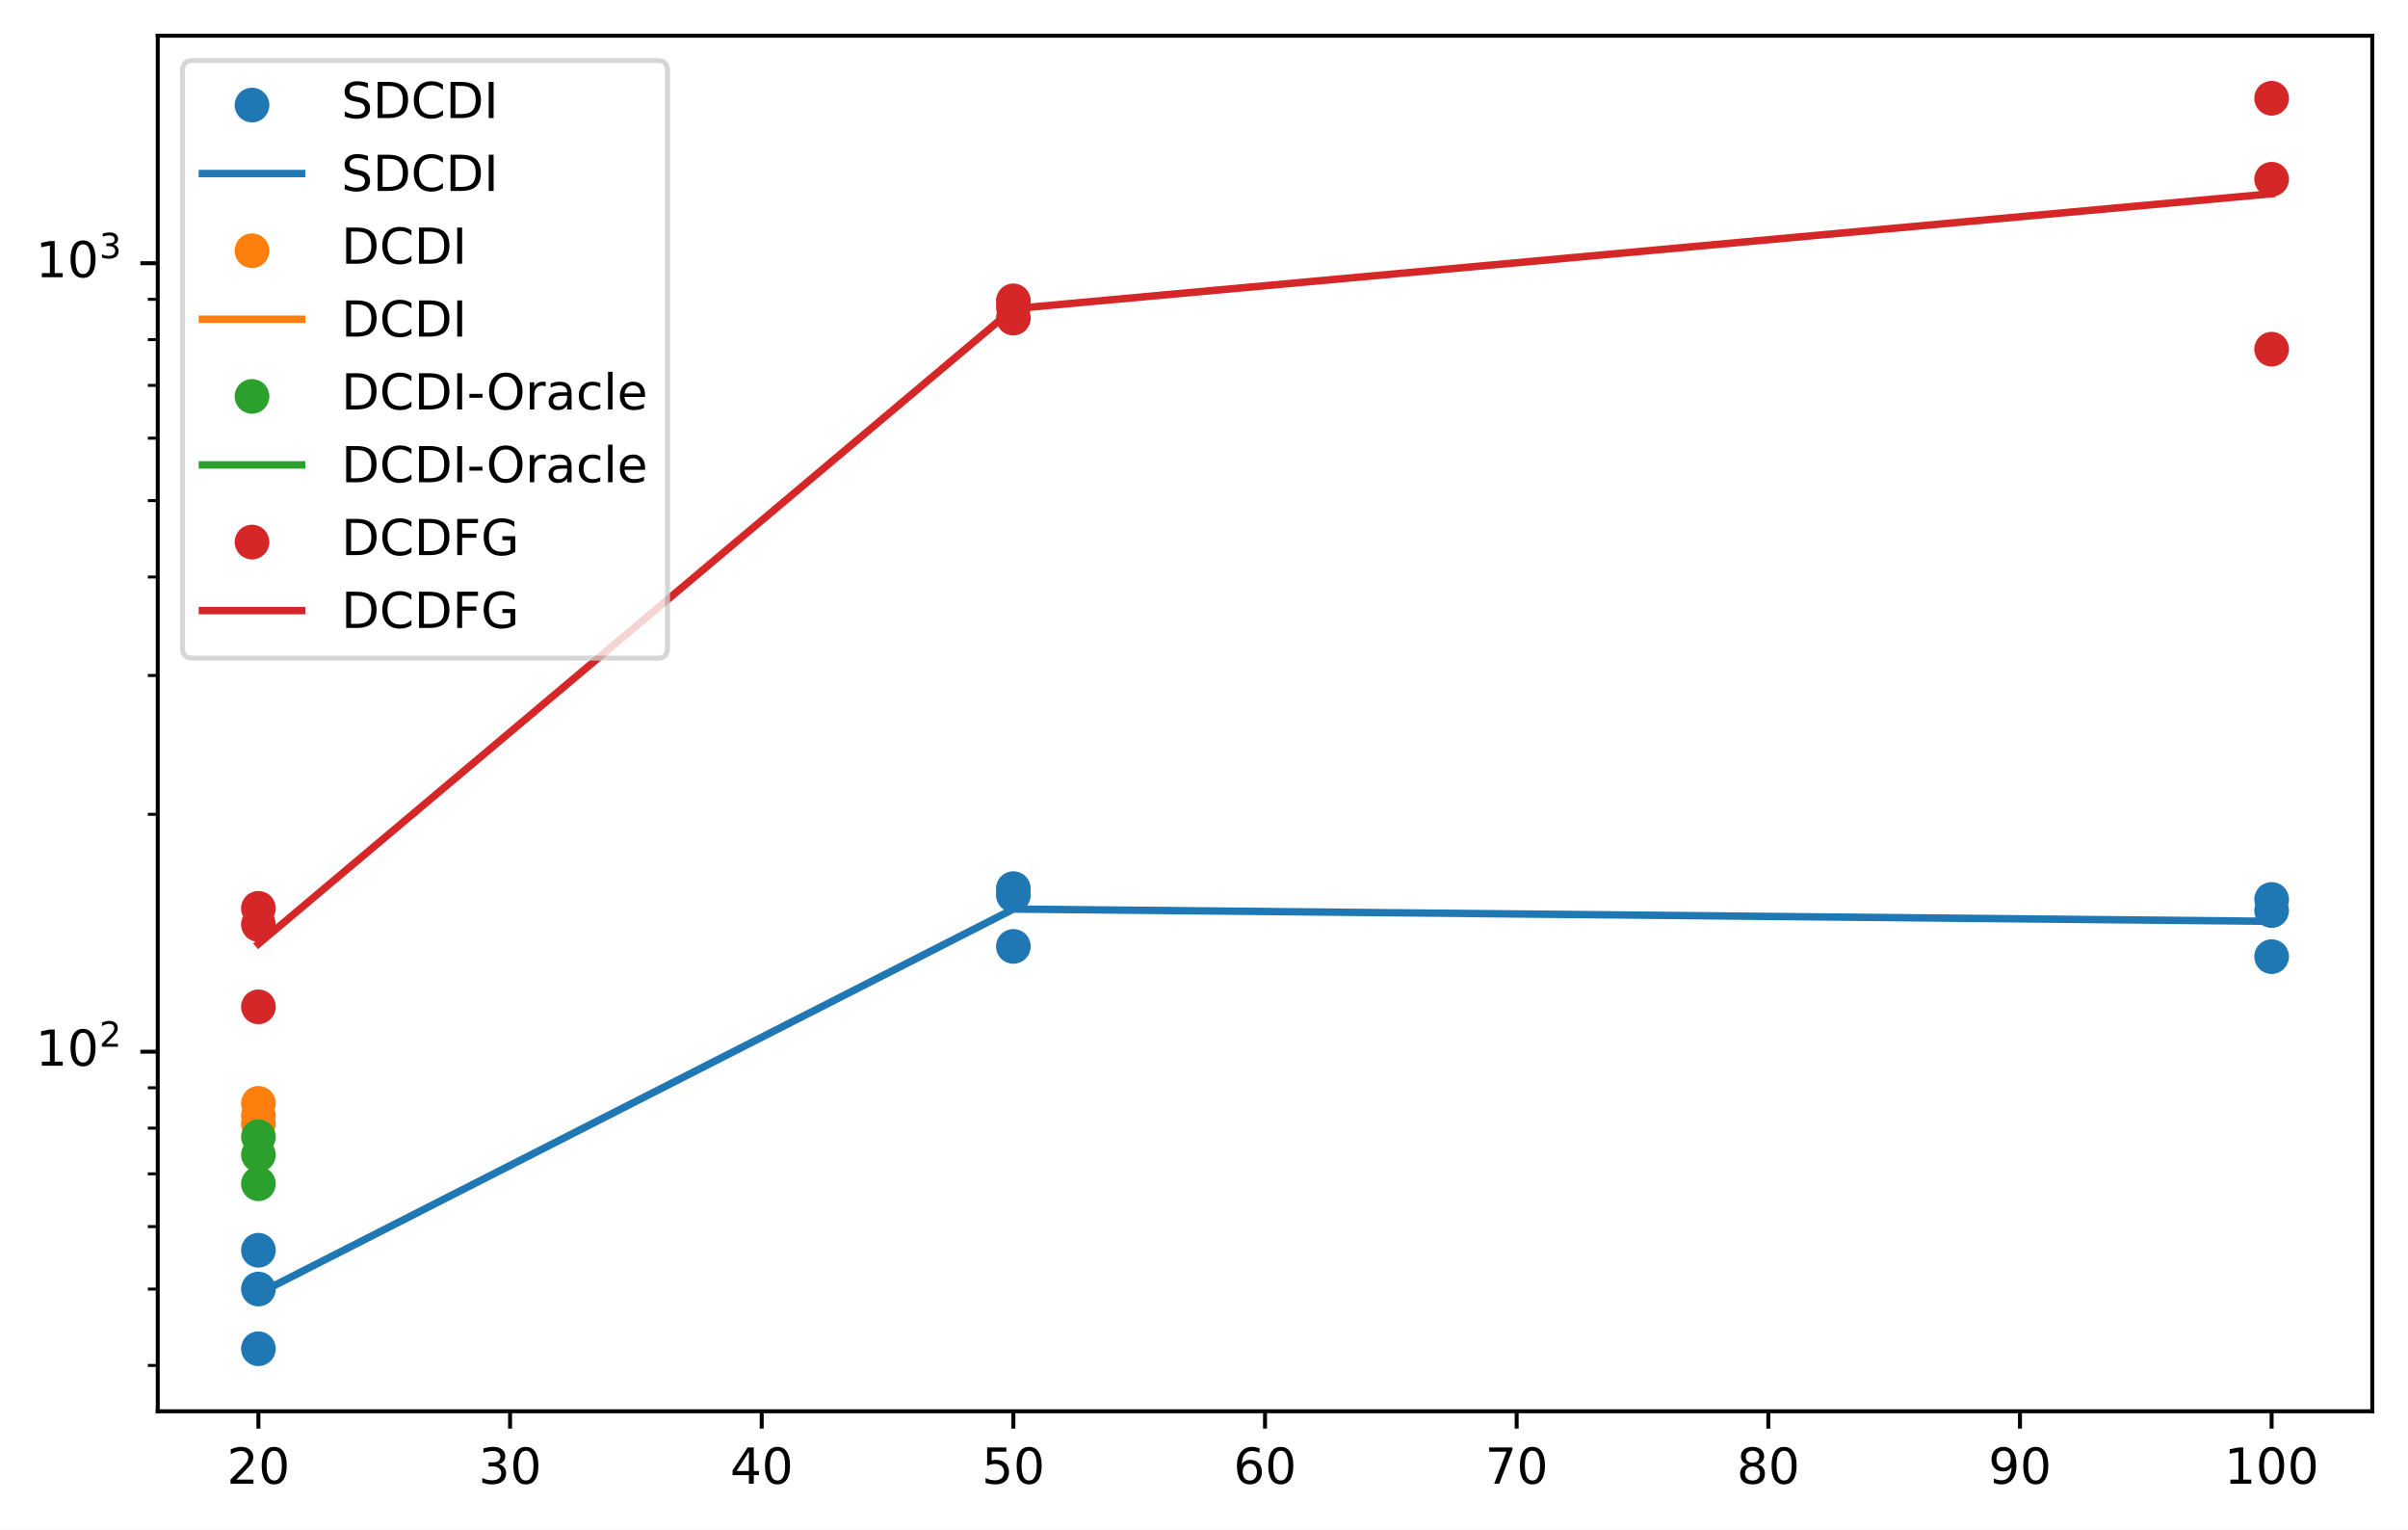
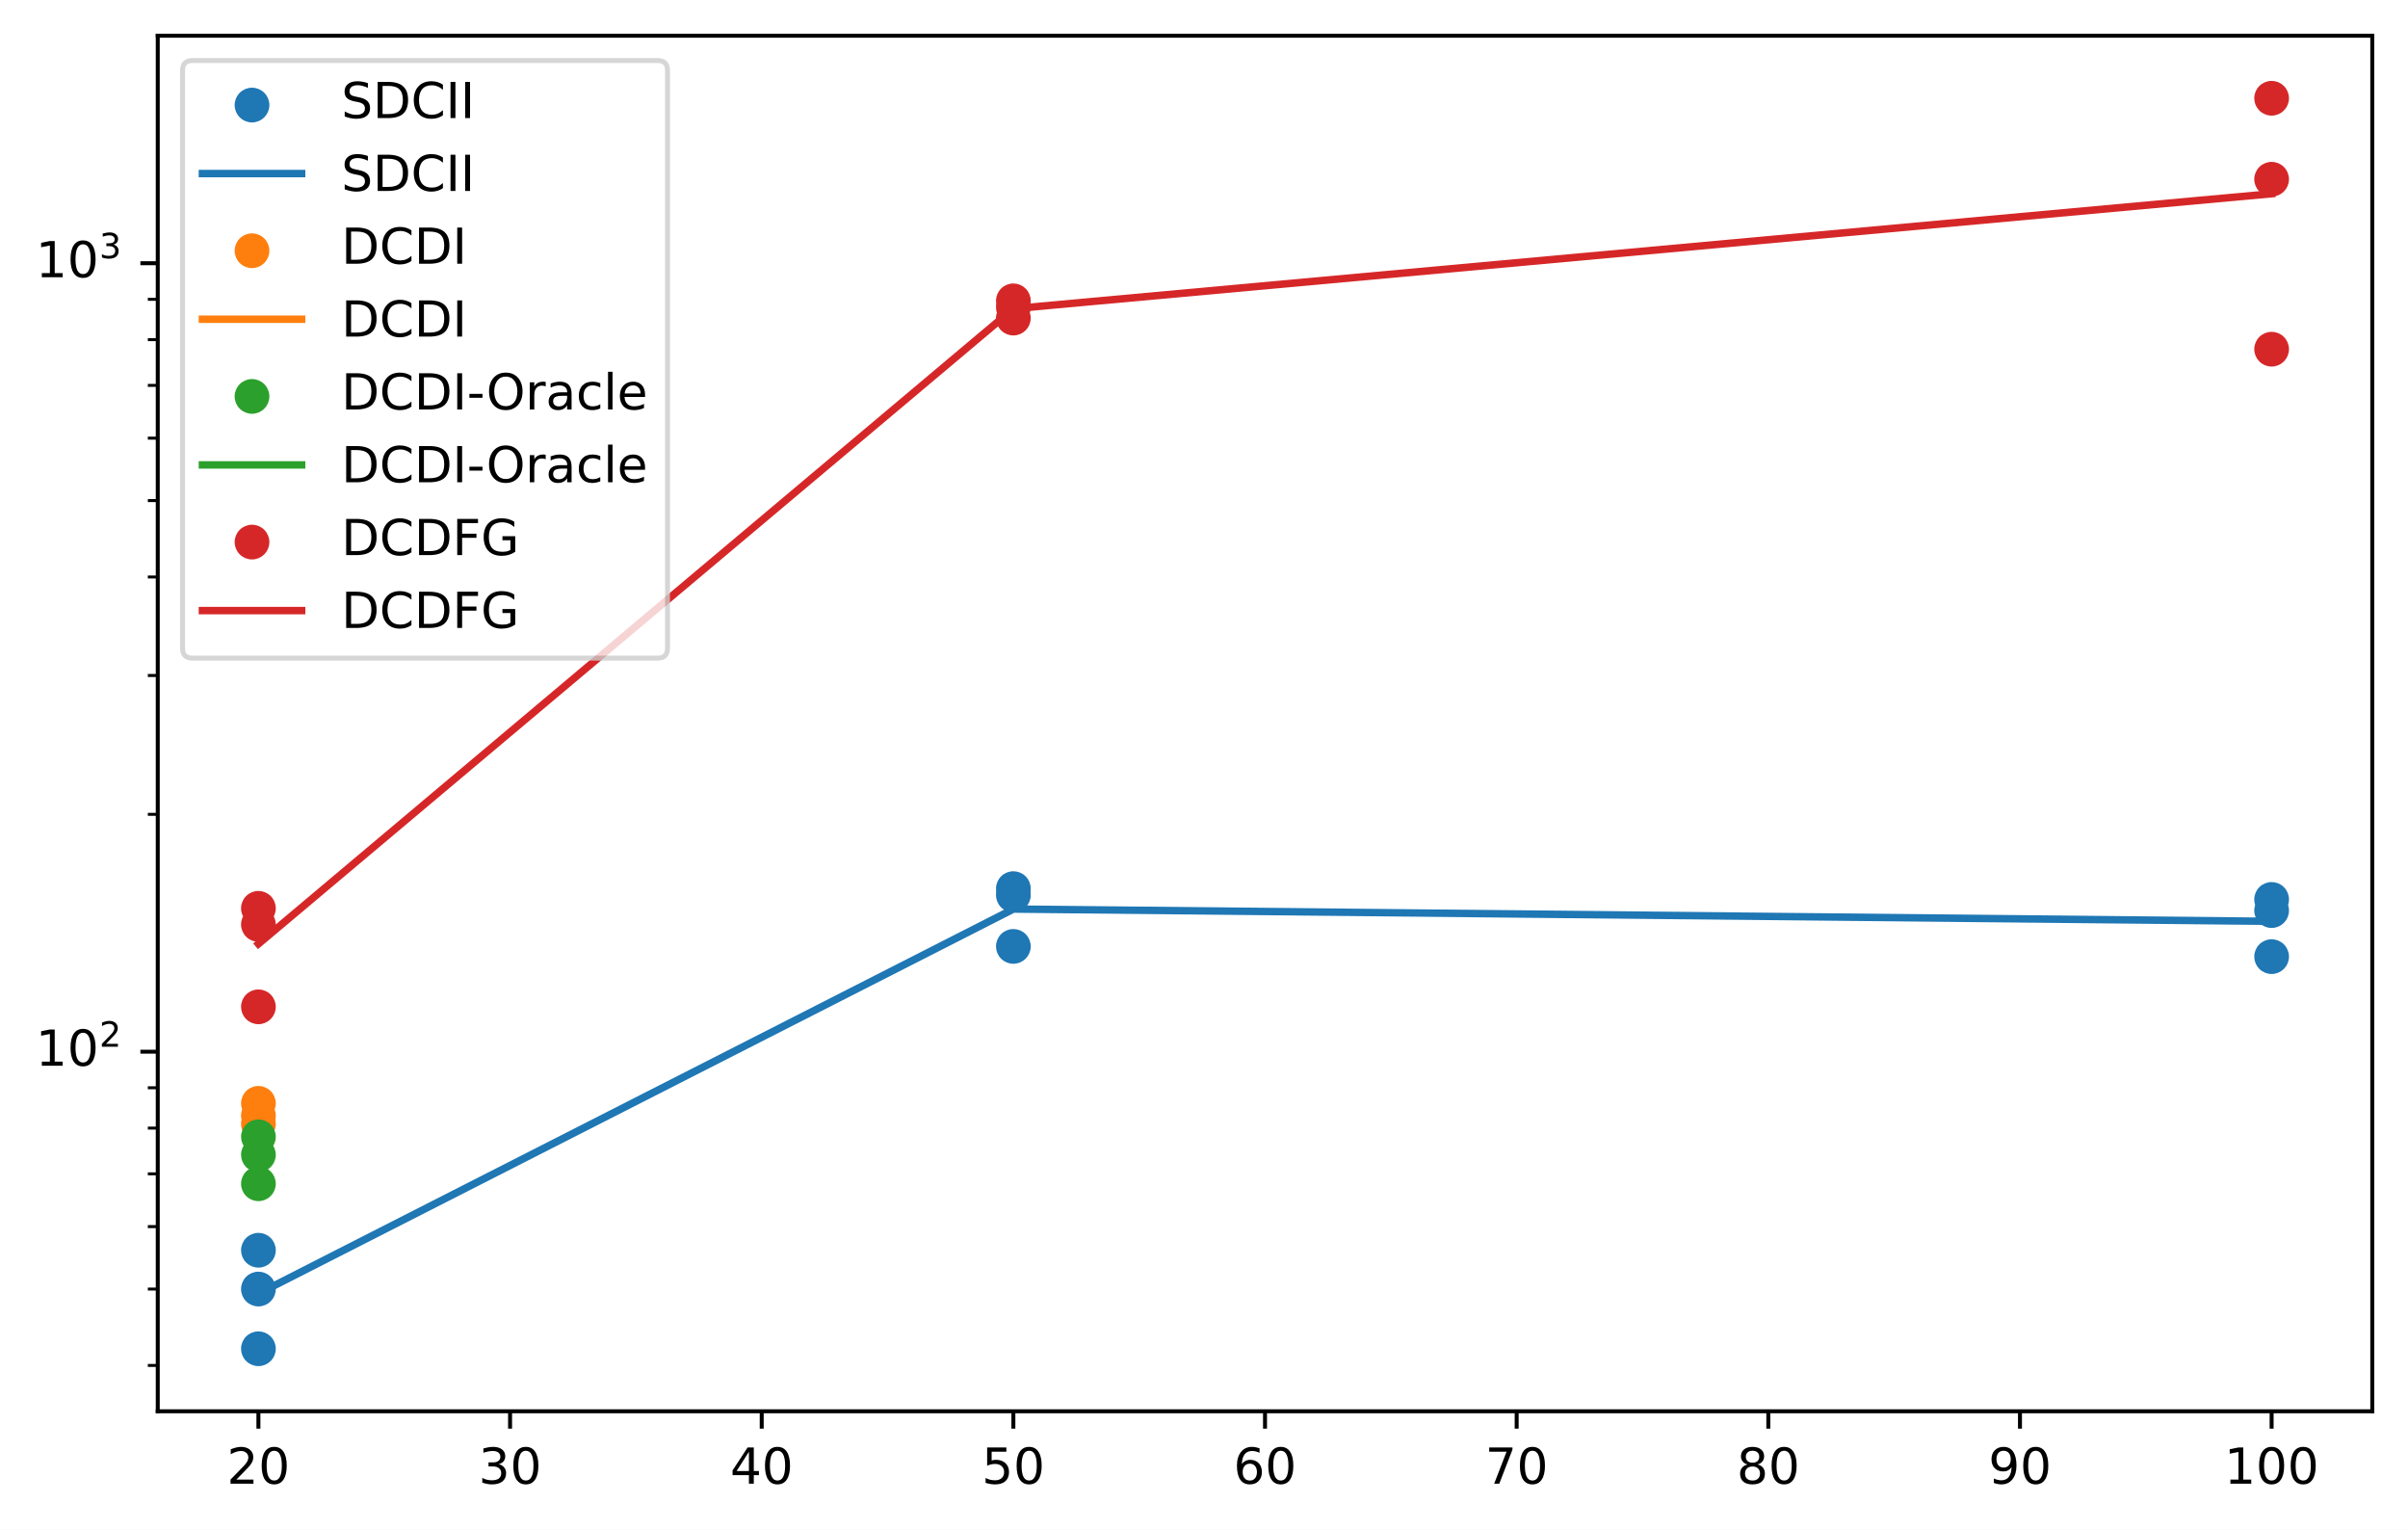
<svg xmlns="http://www.w3.org/2000/svg" xmlns:xlink="http://www.w3.org/1999/xlink" width="485.4pt" height="308.278pt" viewBox="0 0 485.4 308.278" version="1.1">
  <defs>
    <style type="text/css">*{stroke-linejoin: round; stroke-linecap: butt}</style>
  </defs>
  <g id="figure_1">
    <g id="patch_1">
      <path d="M 0 308.278  L 485.4 308.278  L 485.4 0  L 0 0  z " style="fill: #ffffff" />
    </g>
    <g id="axes_1">
      <g id="patch_2">
        <path d="M 31.8 284.4  L 478.2 284.4  L 478.2 7.2  L 31.8 7.2  z " style="fill: #ffffff" />
      </g>
      <g id="PathCollection_1">
        <defs>
          <path id="m4e45779a75" d="M 0 3  C 0.796 3 1.559 2.684 2.121 2.121  C 2.684 1.559 3 0.796 3 0  C 3 -0.796 2.684 -1.559 2.121 -2.121  C 1.559 -2.684 0.796 -3 0 -3  C -0.796 -3 -1.559 -2.684 -2.121 -2.121  C -2.684 -1.559 -3 -0.796 -3 0  C -3 0.796 -2.684 1.559 -2.121 2.121  C -1.559 2.684 -0.796 3 0 3  z " style="stroke: #1f77b4" />
        </defs>
        <g clip-path="url(#p7e79a75660)">
          <use xlink:href="#m4e45779a75" x="52.091" y="271.8" style="fill: #1f77b4; stroke: #1f77b4" />
          <use xlink:href="#m4e45779a75" x="52.091" y="251.948" style="fill: #1f77b4; stroke: #1f77b4" />
          <use xlink:href="#m4e45779a75" x="52.091" y="259.769" style="fill: #1f77b4; stroke: #1f77b4" />
          <use xlink:href="#m4e45779a75" x="204.273" y="180.373" style="fill: #1f77b4; stroke: #1f77b4" />
          <use xlink:href="#m4e45779a75" x="204.273" y="190.72" style="fill: #1f77b4; stroke: #1f77b4" />
          <use xlink:href="#m4e45779a75" x="204.273" y="179.075" style="fill: #1f77b4; stroke: #1f77b4" />
          <use xlink:href="#m4e45779a75" x="457.909" y="192.78" style="fill: #1f77b4; stroke: #1f77b4" />
          <use xlink:href="#m4e45779a75" x="457.909" y="181.252" style="fill: #1f77b4; stroke: #1f77b4" />
          <use xlink:href="#m4e45779a75" x="457.909" y="183.5" style="fill: #1f77b4; stroke: #1f77b4" />
        </g>
      </g>
      <g id="PathCollection_2">
        <defs>
          <path id="mffca2b200c" d="M 0 3  C 0.796 3 1.559 2.684 2.121 2.121  C 2.684 1.559 3 0.796 3 0  C 3 -0.796 2.684 -1.559 2.121 -2.121  C 1.559 -2.684 0.796 -3 0 -3  C -0.796 -3 -1.559 -2.684 -2.121 -2.121  C -2.684 -1.559 -3 -0.796 -3 0  C -3 0.796 -2.684 1.559 -2.121 2.121  C -1.559 2.684 -0.796 3 0 3  z " style="stroke: #ff7f0e" />
        </defs>
        <g clip-path="url(#p7e79a75660)">
          <use xlink:href="#mffca2b200c" x="52.091" y="224.796" style="fill: #ff7f0e; stroke: #ff7f0e" />
          <use xlink:href="#mffca2b200c" x="52.091" y="222.345" style="fill: #ff7f0e; stroke: #ff7f0e" />
          <use xlink:href="#mffca2b200c" x="52.091" y="226.479" style="fill: #ff7f0e; stroke: #ff7f0e" />
        </g>
      </g>
      <g id="PathCollection_3">
        <defs>
          <path id="me9f85c54be" d="M 0 3  C 0.796 3 1.559 2.684 2.121 2.121  C 2.684 1.559 3 0.796 3 0  C 3 -0.796 2.684 -1.559 2.121 -2.121  C 1.559 -2.684 0.796 -3 0 -3  C -0.796 -3 -1.559 -2.684 -2.121 -2.121  C -2.684 -1.559 -3 -0.796 -3 0  C -3 0.796 -2.684 1.559 -2.121 2.121  C -1.559 2.684 -0.796 3 0 3  z " style="stroke: #2ca02c" />
        </defs>
        <g clip-path="url(#p7e79a75660)">
          <use xlink:href="#me9f85c54be" x="52.091" y="229.083" style="fill: #2ca02c; stroke: #2ca02c" />
          <use xlink:href="#me9f85c54be" x="52.091" y="232.716" style="fill: #2ca02c; stroke: #2ca02c" />
          <use xlink:href="#me9f85c54be" x="52.091" y="238.551" style="fill: #2ca02c; stroke: #2ca02c" />
        </g>
      </g>
      <g id="PathCollection_4">
        <defs>
          <path id="m8a5c0abd20" d="M 0 3  C 0.796 3 1.559 2.684 2.121 2.121  C 2.684 1.559 3 0.796 3 0  C 3 -0.796 2.684 -1.559 2.121 -2.121  C 1.559 -2.684 0.796 -3 0 -3  C -0.796 -3 -1.559 -2.684 -2.121 -2.121  C -2.684 -1.559 -3 -0.796 -3 0  C -3 0.796 -2.684 1.559 -2.121 2.121  C -1.559 2.684 -0.796 3 0 3  z " style="stroke: #d62728" />
        </defs>
        <g clip-path="url(#p7e79a75660)">
          <use xlink:href="#m8a5c0abd20" x="52.091" y="183.045" style="fill: #d62728; stroke: #d62728" />
          <use xlink:href="#m8a5c0abd20" x="52.091" y="202.896" style="fill: #d62728; stroke: #d62728" />
          <use xlink:href="#m8a5c0abd20" x="52.091" y="186.298" style="fill: #d62728; stroke: #d62728" />
          <use xlink:href="#m8a5c0abd20" x="204.273" y="64.1" style="fill: #d62728; stroke: #d62728" />
          <use xlink:href="#m8a5c0abd20" x="204.273" y="61.947" style="fill: #d62728; stroke: #d62728" />
          <use xlink:href="#m8a5c0abd20" x="204.273" y="60.625" style="fill: #d62728; stroke: #d62728" />
          <use xlink:href="#m8a5c0abd20" x="457.909" y="70.37" style="fill: #d62728; stroke: #d62728" />
          <use xlink:href="#m8a5c0abd20" x="457.909" y="36.121" style="fill: #d62728; stroke: #d62728" />
          <use xlink:href="#m8a5c0abd20" x="457.909" y="19.8" style="fill: #d62728; stroke: #d62728" />
        </g>
      </g>
      <g id="matplotlib.axis_1">
        <g id="xtick_1">
          <g id="line2d_1">
            <defs>
              <path id="m66c5bb6249" d="M 0 0  L 0 3.5  " style="stroke: #000000; stroke-width: 0.8" />
            </defs>
            <g>
              <use xlink:href="#m66c5bb6249" x="52.091" y="284.4" style="stroke: #000000; stroke-width: 0.8" />
            </g>
          </g>
          <g id="text_1">
            <text style="font: 10px 'DejaVu Sans', 'Bitstream Vera Sans', 'Computer Modern Sans Serif', 'Lucida Grande', 'Verdana', 'Geneva', 'Lucid', 'Arial', 'Helvetica', 'Avant Garde', sans-serif; text-anchor: middle" x="52.091" y="298.998" transform="rotate(-0 52.09091 298.9984)">20</text>
          </g>
        </g>
        <g id="xtick_2">
          <g id="line2d_2">
            <g>
              <use xlink:href="#m66c5bb6249" x="102.818" y="284.4" style="stroke: #000000; stroke-width: 0.8" />
            </g>
          </g>
          <g id="text_2">
            <text style="font: 10px 'DejaVu Sans', 'Bitstream Vera Sans', 'Computer Modern Sans Serif', 'Lucida Grande', 'Verdana', 'Geneva', 'Lucid', 'Arial', 'Helvetica', 'Avant Garde', sans-serif; text-anchor: middle" x="102.818" y="298.998" transform="rotate(-0 102.8182 298.9984)">30</text>
          </g>
        </g>
        <g id="xtick_3">
          <g id="line2d_3">
            <g>
              <use xlink:href="#m66c5bb6249" x="153.545" y="284.4" style="stroke: #000000; stroke-width: 0.8" />
            </g>
          </g>
          <g id="text_3">
            <text style="font: 10px 'DejaVu Sans', 'Bitstream Vera Sans', 'Computer Modern Sans Serif', 'Lucida Grande', 'Verdana', 'Geneva', 'Lucid', 'Arial', 'Helvetica', 'Avant Garde', sans-serif; text-anchor: middle" x="153.545" y="298.998" transform="rotate(-0 153.5455 298.9984)">40</text>
          </g>
        </g>
        <g id="xtick_4">
          <g id="line2d_4">
            <g>
              <use xlink:href="#m66c5bb6249" x="204.273" y="284.4" style="stroke: #000000; stroke-width: 0.8" />
            </g>
          </g>
          <g id="text_4">
            <text style="font: 10px 'DejaVu Sans', 'Bitstream Vera Sans', 'Computer Modern Sans Serif', 'Lucida Grande', 'Verdana', 'Geneva', 'Lucid', 'Arial', 'Helvetica', 'Avant Garde', sans-serif; text-anchor: middle" x="204.273" y="298.998" transform="rotate(-0 204.2727 298.9984)">50</text>
          </g>
        </g>
        <g id="xtick_5">
          <g id="line2d_5">
            <g>
              <use xlink:href="#m66c5bb6249" x="255" y="284.4" style="stroke: #000000; stroke-width: 0.8" />
            </g>
          </g>
          <g id="text_5">
            <text style="font: 10px 'DejaVu Sans', 'Bitstream Vera Sans', 'Computer Modern Sans Serif', 'Lucida Grande', 'Verdana', 'Geneva', 'Lucid', 'Arial', 'Helvetica', 'Avant Garde', sans-serif; text-anchor: middle" x="255" y="298.998" transform="rotate(-0 255 298.9984)">60</text>
          </g>
        </g>
        <g id="xtick_6">
          <g id="line2d_6">
            <g>
              <use xlink:href="#m66c5bb6249" x="305.727" y="284.4" style="stroke: #000000; stroke-width: 0.8" />
            </g>
          </g>
          <g id="text_6">
            <text style="font: 10px 'DejaVu Sans', 'Bitstream Vera Sans', 'Computer Modern Sans Serif', 'Lucida Grande', 'Verdana', 'Geneva', 'Lucid', 'Arial', 'Helvetica', 'Avant Garde', sans-serif; text-anchor: middle" x="305.727" y="298.998" transform="rotate(-0 305.7273 298.9984)">70</text>
          </g>
        </g>
        <g id="xtick_7">
          <g id="line2d_7">
            <g>
              <use xlink:href="#m66c5bb6249" x="356.455" y="284.4" style="stroke: #000000; stroke-width: 0.8" />
            </g>
          </g>
          <g id="text_7">
            <text style="font: 10px 'DejaVu Sans', 'Bitstream Vera Sans', 'Computer Modern Sans Serif', 'Lucida Grande', 'Verdana', 'Geneva', 'Lucid', 'Arial', 'Helvetica', 'Avant Garde', sans-serif; text-anchor: middle" x="356.455" y="298.998" transform="rotate(-0 356.4545 298.9984)">80</text>
          </g>
        </g>
        <g id="xtick_8">
          <g id="line2d_8">
            <g>
              <use xlink:href="#m66c5bb6249" x="407.182" y="284.4" style="stroke: #000000; stroke-width: 0.8" />
            </g>
          </g>
          <g id="text_8">
            <text style="font: 10px 'DejaVu Sans', 'Bitstream Vera Sans', 'Computer Modern Sans Serif', 'Lucida Grande', 'Verdana', 'Geneva', 'Lucid', 'Arial', 'Helvetica', 'Avant Garde', sans-serif; text-anchor: middle" x="407.182" y="298.998" transform="rotate(-0 407.1818 298.9984)">90</text>
          </g>
        </g>
        <g id="xtick_9">
          <g id="line2d_9">
            <g>
              <use xlink:href="#m66c5bb6249" x="457.909" y="284.4" style="stroke: #000000; stroke-width: 0.8" />
            </g>
          </g>
          <g id="text_9">
            <text style="font: 10px 'DejaVu Sans', 'Bitstream Vera Sans', 'Computer Modern Sans Serif', 'Lucida Grande', 'Verdana', 'Geneva', 'Lucid', 'Arial', 'Helvetica', 'Avant Garde', sans-serif; text-anchor: middle" x="457.909" y="298.998" transform="rotate(-0 457.9091 298.9984)">100</text>
          </g>
        </g>
      </g>
      <g id="matplotlib.axis_2">
        <g id="ytick_1">
          <g id="line2d_10">
            <defs>
              <path id="m420cd5965c" d="M 0 0  L -3.5 0  " style="stroke: #000000; stroke-width: 0.8" />
            </defs>
            <g>
              <use xlink:href="#m420cd5965c" x="31.8" y="211.938" style="stroke: #000000; stroke-width: 0.8" />
            </g>
          </g>
          <g id="text_10">
            <g transform="translate(7.2 215.7371)">
              <text>
                <tspan style="font: 10px 'DejaVu Sans'" x="0 6.362" y="-0.977">10</tspan>
                <tspan style="font: 7px 'DejaVu Sans'" x="12.82" y="-4.805">2</tspan>
              </text>
            </g>
          </g>
        </g>
        <g id="ytick_2">
          <g id="line2d_11">
            <g>
              <use xlink:href="#m420cd5965c" x="31.8" y="53.047" style="stroke: #000000; stroke-width: 0.8" />
            </g>
          </g>
          <g id="text_11">
            <g transform="translate(7.2 56.84656)">
              <text>
                <tspan style="font: 10px 'DejaVu Sans'" x="0 6.362" y="-0.977">10</tspan>
                <tspan style="font: 7px 'DejaVu Sans'" x="12.82" y="-4.805">3</tspan>
              </text>
            </g>
          </g>
        </g>
        <g id="ytick_3">
          <g id="line2d_12">
            <defs>
              <path id="m3cfd1abc7f" d="M 0 0  L -2 0  " style="stroke: #000000; stroke-width: 0.6" />
            </defs>
            <g>
              <use xlink:href="#m3cfd1abc7f" x="31.8" y="275.167" style="stroke: #000000; stroke-width: 0.6" />
            </g>
          </g>
        </g>
        <g id="ytick_4">
          <g id="line2d_13">
            <g>
              <use xlink:href="#m3cfd1abc7f" x="31.8" y="259.769" style="stroke: #000000; stroke-width: 0.6" />
            </g>
          </g>
        </g>
        <g id="ytick_5">
          <g id="line2d_14">
            <g>
              <use xlink:href="#m3cfd1abc7f" x="31.8" y="247.188" style="stroke: #000000; stroke-width: 0.6" />
            </g>
          </g>
        </g>
        <g id="ytick_6">
          <g id="line2d_15">
            <g>
              <use xlink:href="#m3cfd1abc7f" x="31.8" y="236.55" style="stroke: #000000; stroke-width: 0.6" />
            </g>
          </g>
        </g>
        <g id="ytick_7">
          <g id="line2d_16">
            <g>
              <use xlink:href="#m3cfd1abc7f" x="31.8" y="227.336" style="stroke: #000000; stroke-width: 0.6" />
            </g>
          </g>
        </g>
        <g id="ytick_8">
          <g id="line2d_17">
            <g>
              <use xlink:href="#m3cfd1abc7f" x="31.8" y="219.208" style="stroke: #000000; stroke-width: 0.6" />
            </g>
          </g>
        </g>
        <g id="ytick_9">
          <g id="line2d_18">
            <g>
              <use xlink:href="#m3cfd1abc7f" x="31.8" y="164.107" style="stroke: #000000; stroke-width: 0.6" />
            </g>
          </g>
        </g>
        <g id="ytick_10">
          <g id="line2d_19">
            <g>
              <use xlink:href="#m3cfd1abc7f" x="31.8" y="136.128" style="stroke: #000000; stroke-width: 0.6" />
            </g>
          </g>
        </g>
        <g id="ytick_11">
          <g id="line2d_20">
            <g>
              <use xlink:href="#m3cfd1abc7f" x="31.8" y="116.276" style="stroke: #000000; stroke-width: 0.6" />
            </g>
          </g>
        </g>
        <g id="ytick_12">
          <g id="line2d_21">
            <g>
              <use xlink:href="#m3cfd1abc7f" x="31.8" y="100.878" style="stroke: #000000; stroke-width: 0.6" />
            </g>
          </g>
        </g>
        <g id="ytick_13">
          <g id="line2d_22">
            <g>
              <use xlink:href="#m3cfd1abc7f" x="31.8" y="88.297" style="stroke: #000000; stroke-width: 0.6" />
            </g>
          </g>
        </g>
        <g id="ytick_14">
          <g id="line2d_23">
            <g>
              <use xlink:href="#m3cfd1abc7f" x="31.8" y="77.66" style="stroke: #000000; stroke-width: 0.6" />
            </g>
          </g>
        </g>
        <g id="ytick_15">
          <g id="line2d_24">
            <g>
              <use xlink:href="#m3cfd1abc7f" x="31.8" y="68.445" style="stroke: #000000; stroke-width: 0.6" />
            </g>
          </g>
        </g>
        <g id="ytick_16">
          <g id="line2d_25">
            <g>
              <use xlink:href="#m3cfd1abc7f" x="31.8" y="60.318" style="stroke: #000000; stroke-width: 0.6" />
            </g>
          </g>
        </g>
      </g>
      <g id="line2d_26">
        <path d="M 52.091 260.695  L 204.273 183.196  L 457.909 185.666  " clip-path="url(#p7e79a75660)" style="fill: none; stroke: #1f77b4; stroke-width: 1.5; stroke-linecap: square" />
      </g>
      <g id="line2d_27">
        <path d="M 52.091 224.519  " clip-path="url(#p7e79a75660)" style="fill: none; stroke: #ff7f0e; stroke-width: 1.5; stroke-linecap: square" />
      </g>
      <g id="line2d_28">
        <path d="M 52.091 233.34  " clip-path="url(#p7e79a75660)" style="fill: none; stroke: #2ca02c; stroke-width: 1.5; stroke-linecap: square" />
      </g>
      <g id="line2d_29">
        <path d="M 52.091 190.214  L 204.273 62.209  L 457.909 39.043  " clip-path="url(#p7e79a75660)" style="fill: none; stroke: #d62728; stroke-width: 1.5; stroke-linecap: square" />
      </g>
      <g id="patch_3">
        <path d="M 31.8 284.4  L 31.8 7.2  " style="fill: none; stroke: #000000; stroke-width: 0.8; stroke-linejoin: miter; stroke-linecap: square" />
      </g>
      <g id="patch_4">
        <path d="M 478.2 284.4  L 478.2 7.2  " style="fill: none; stroke: #000000; stroke-width: 0.8; stroke-linejoin: miter; stroke-linecap: square" />
      </g>
      <g id="patch_5">
        <path d="M 31.8 284.4  L 478.2 284.4  " style="fill: none; stroke: #000000; stroke-width: 0.8; stroke-linejoin: miter; stroke-linecap: square" />
      </g>
      <g id="patch_6">
        <path d="M 31.8 7.2  L 478.2 7.2  " style="fill: none; stroke: #000000; stroke-width: 0.8; stroke-linejoin: miter; stroke-linecap: square" />
      </g>
      <g id="legend_1">
        <g id="patch_7">
          <path d="M 38.8 132.625  L 132.556 132.625  Q 134.556 132.625 134.556 130.625  L 134.556 14.2  Q 134.556 12.2 132.556 12.2  L 38.8 12.2  Q 36.8 12.2 36.8 14.2  L 36.8 130.625  Q 36.8 132.625 38.8 132.625  z " style="fill: #ffffff; opacity: 0.8; stroke: #cccccc; stroke-linejoin: miter" />
        </g>
        <g id="PathCollection_5">
          <g>
            <use xlink:href="#m4e45779a75" x="50.8" y="21.173" style="fill: #1f77b4; stroke: #1f77b4" />
          </g>
        </g>
        <g id="text_12">
-           <text style="font: 10px 'DejaVu Sans', 'Bitstream Vera Sans', 'Computer Modern Sans Serif', 'Lucida Grande', 'Verdana', 'Geneva', 'Lucid', 'Arial', 'Helvetica', 'Avant Garde', sans-serif; text-anchor: start" x="68.8" y="23.798" transform="rotate(-0 68.8 23.79844)">SDCDI</text>
+           <text style="font: 10px 'DejaVu Sans', 'Bitstream Vera Sans', 'Computer Modern Sans Serif', 'Lucida Grande', 'Verdana', 'Geneva', 'Lucid', 'Arial', 'Helvetica', 'Avant Garde', sans-serif; text-anchor: start" x="68.8" y="23.798" transform="rotate(-0 68.8 23.79844)">SDCII</text>
        </g>
        <g id="line2d_30">
          <path d="M 40.8 34.977  L 50.8 34.977  L 60.8 34.977  " style="fill: none; stroke: #1f77b4; stroke-width: 1.5; stroke-linecap: square" />
        </g>
        <g id="text_13">
-           <text style="font: 10px 'DejaVu Sans', 'Bitstream Vera Sans', 'Computer Modern Sans Serif', 'Lucida Grande', 'Verdana', 'Geneva', 'Lucid', 'Arial', 'Helvetica', 'Avant Garde', sans-serif; text-anchor: start" x="68.8" y="38.477" transform="rotate(-0 68.8 38.47656)">SDCDI</text>
+           <text style="font: 10px 'DejaVu Sans', 'Bitstream Vera Sans', 'Computer Modern Sans Serif', 'Lucida Grande', 'Verdana', 'Geneva', 'Lucid', 'Arial', 'Helvetica', 'Avant Garde', sans-serif; text-anchor: start" x="68.8" y="38.477" transform="rotate(-0 68.8 38.47656)">SDCII</text>
        </g>
        <g id="PathCollection_6">
          <g>
            <use xlink:href="#mffca2b200c" x="50.8" y="50.53" style="fill: #ff7f0e; stroke: #ff7f0e" />
          </g>
        </g>
        <g id="text_14">
          <text style="font: 10px 'DejaVu Sans', 'Bitstream Vera Sans', 'Computer Modern Sans Serif', 'Lucida Grande', 'Verdana', 'Geneva', 'Lucid', 'Arial', 'Helvetica', 'Avant Garde', sans-serif; text-anchor: start" x="68.8" y="53.155" transform="rotate(-0 68.8 53.15469)">DCDI</text>
        </g>
        <g id="line2d_31">
          <path d="M 40.8 64.333  L 50.8 64.333  L 60.8 64.333  " style="fill: none; stroke: #ff7f0e; stroke-width: 1.5; stroke-linecap: square" />
        </g>
        <g id="text_15">
          <text style="font: 10px 'DejaVu Sans', 'Bitstream Vera Sans', 'Computer Modern Sans Serif', 'Lucida Grande', 'Verdana', 'Geneva', 'Lucid', 'Arial', 'Helvetica', 'Avant Garde', sans-serif; text-anchor: start" x="68.8" y="67.833" transform="rotate(-0 68.8 67.83281)">DCDI</text>
        </g>
        <g id="PathCollection_7">
          <g>
            <use xlink:href="#me9f85c54be" x="50.8" y="79.886" style="fill: #2ca02c; stroke: #2ca02c" />
          </g>
        </g>
        <g id="text_16">
          <text style="font: 10px 'DejaVu Sans', 'Bitstream Vera Sans', 'Computer Modern Sans Serif', 'Lucida Grande', 'Verdana', 'Geneva', 'Lucid', 'Arial', 'Helvetica', 'Avant Garde', sans-serif; text-anchor: start" x="68.8" y="82.511" transform="rotate(-0 68.8 82.51094)">DCDI-Oracle</text>
        </g>
        <g id="line2d_32">
          <path d="M 40.8 93.689  L 50.8 93.689  L 60.8 93.689  " style="fill: none; stroke: #2ca02c; stroke-width: 1.5; stroke-linecap: square" />
        </g>
        <g id="text_17">
          <text style="font: 10px 'DejaVu Sans', 'Bitstream Vera Sans', 'Computer Modern Sans Serif', 'Lucida Grande', 'Verdana', 'Geneva', 'Lucid', 'Arial', 'Helvetica', 'Avant Garde', sans-serif; text-anchor: start" x="68.8" y="97.189" transform="rotate(-0 68.8 97.18906)">DCDI-Oracle</text>
        </g>
        <g id="PathCollection_8">
          <g>
            <use xlink:href="#m8a5c0abd20" x="50.8" y="109.242" style="fill: #d62728; stroke: #d62728" />
          </g>
        </g>
        <g id="text_18">
          <text style="font: 10px 'DejaVu Sans', 'Bitstream Vera Sans', 'Computer Modern Sans Serif', 'Lucida Grande', 'Verdana', 'Geneva', 'Lucid', 'Arial', 'Helvetica', 'Avant Garde', sans-serif; text-anchor: start" x="68.8" y="111.867" transform="rotate(-0 68.8 111.8672)">DCDFG</text>
        </g>
        <g id="line2d_33">
          <path d="M 40.8 123.045  L 50.8 123.045  L 60.8 123.045  " style="fill: none; stroke: #d62728; stroke-width: 1.5; stroke-linecap: square" />
        </g>
        <g id="text_19">
          <text style="font: 10px 'DejaVu Sans', 'Bitstream Vera Sans', 'Computer Modern Sans Serif', 'Lucida Grande', 'Verdana', 'Geneva', 'Lucid', 'Arial', 'Helvetica', 'Avant Garde', sans-serif; text-anchor: start" x="68.8" y="126.545" transform="rotate(-0 68.8 126.5453)">DCDFG</text>
        </g>
      </g>
    </g>
  </g>
  <defs>
    <clipPath id="p7e79a75660">
      <rect x="31.8" y="7.2" width="446.4" height="277.2" />
    </clipPath>
  </defs>
</svg>
